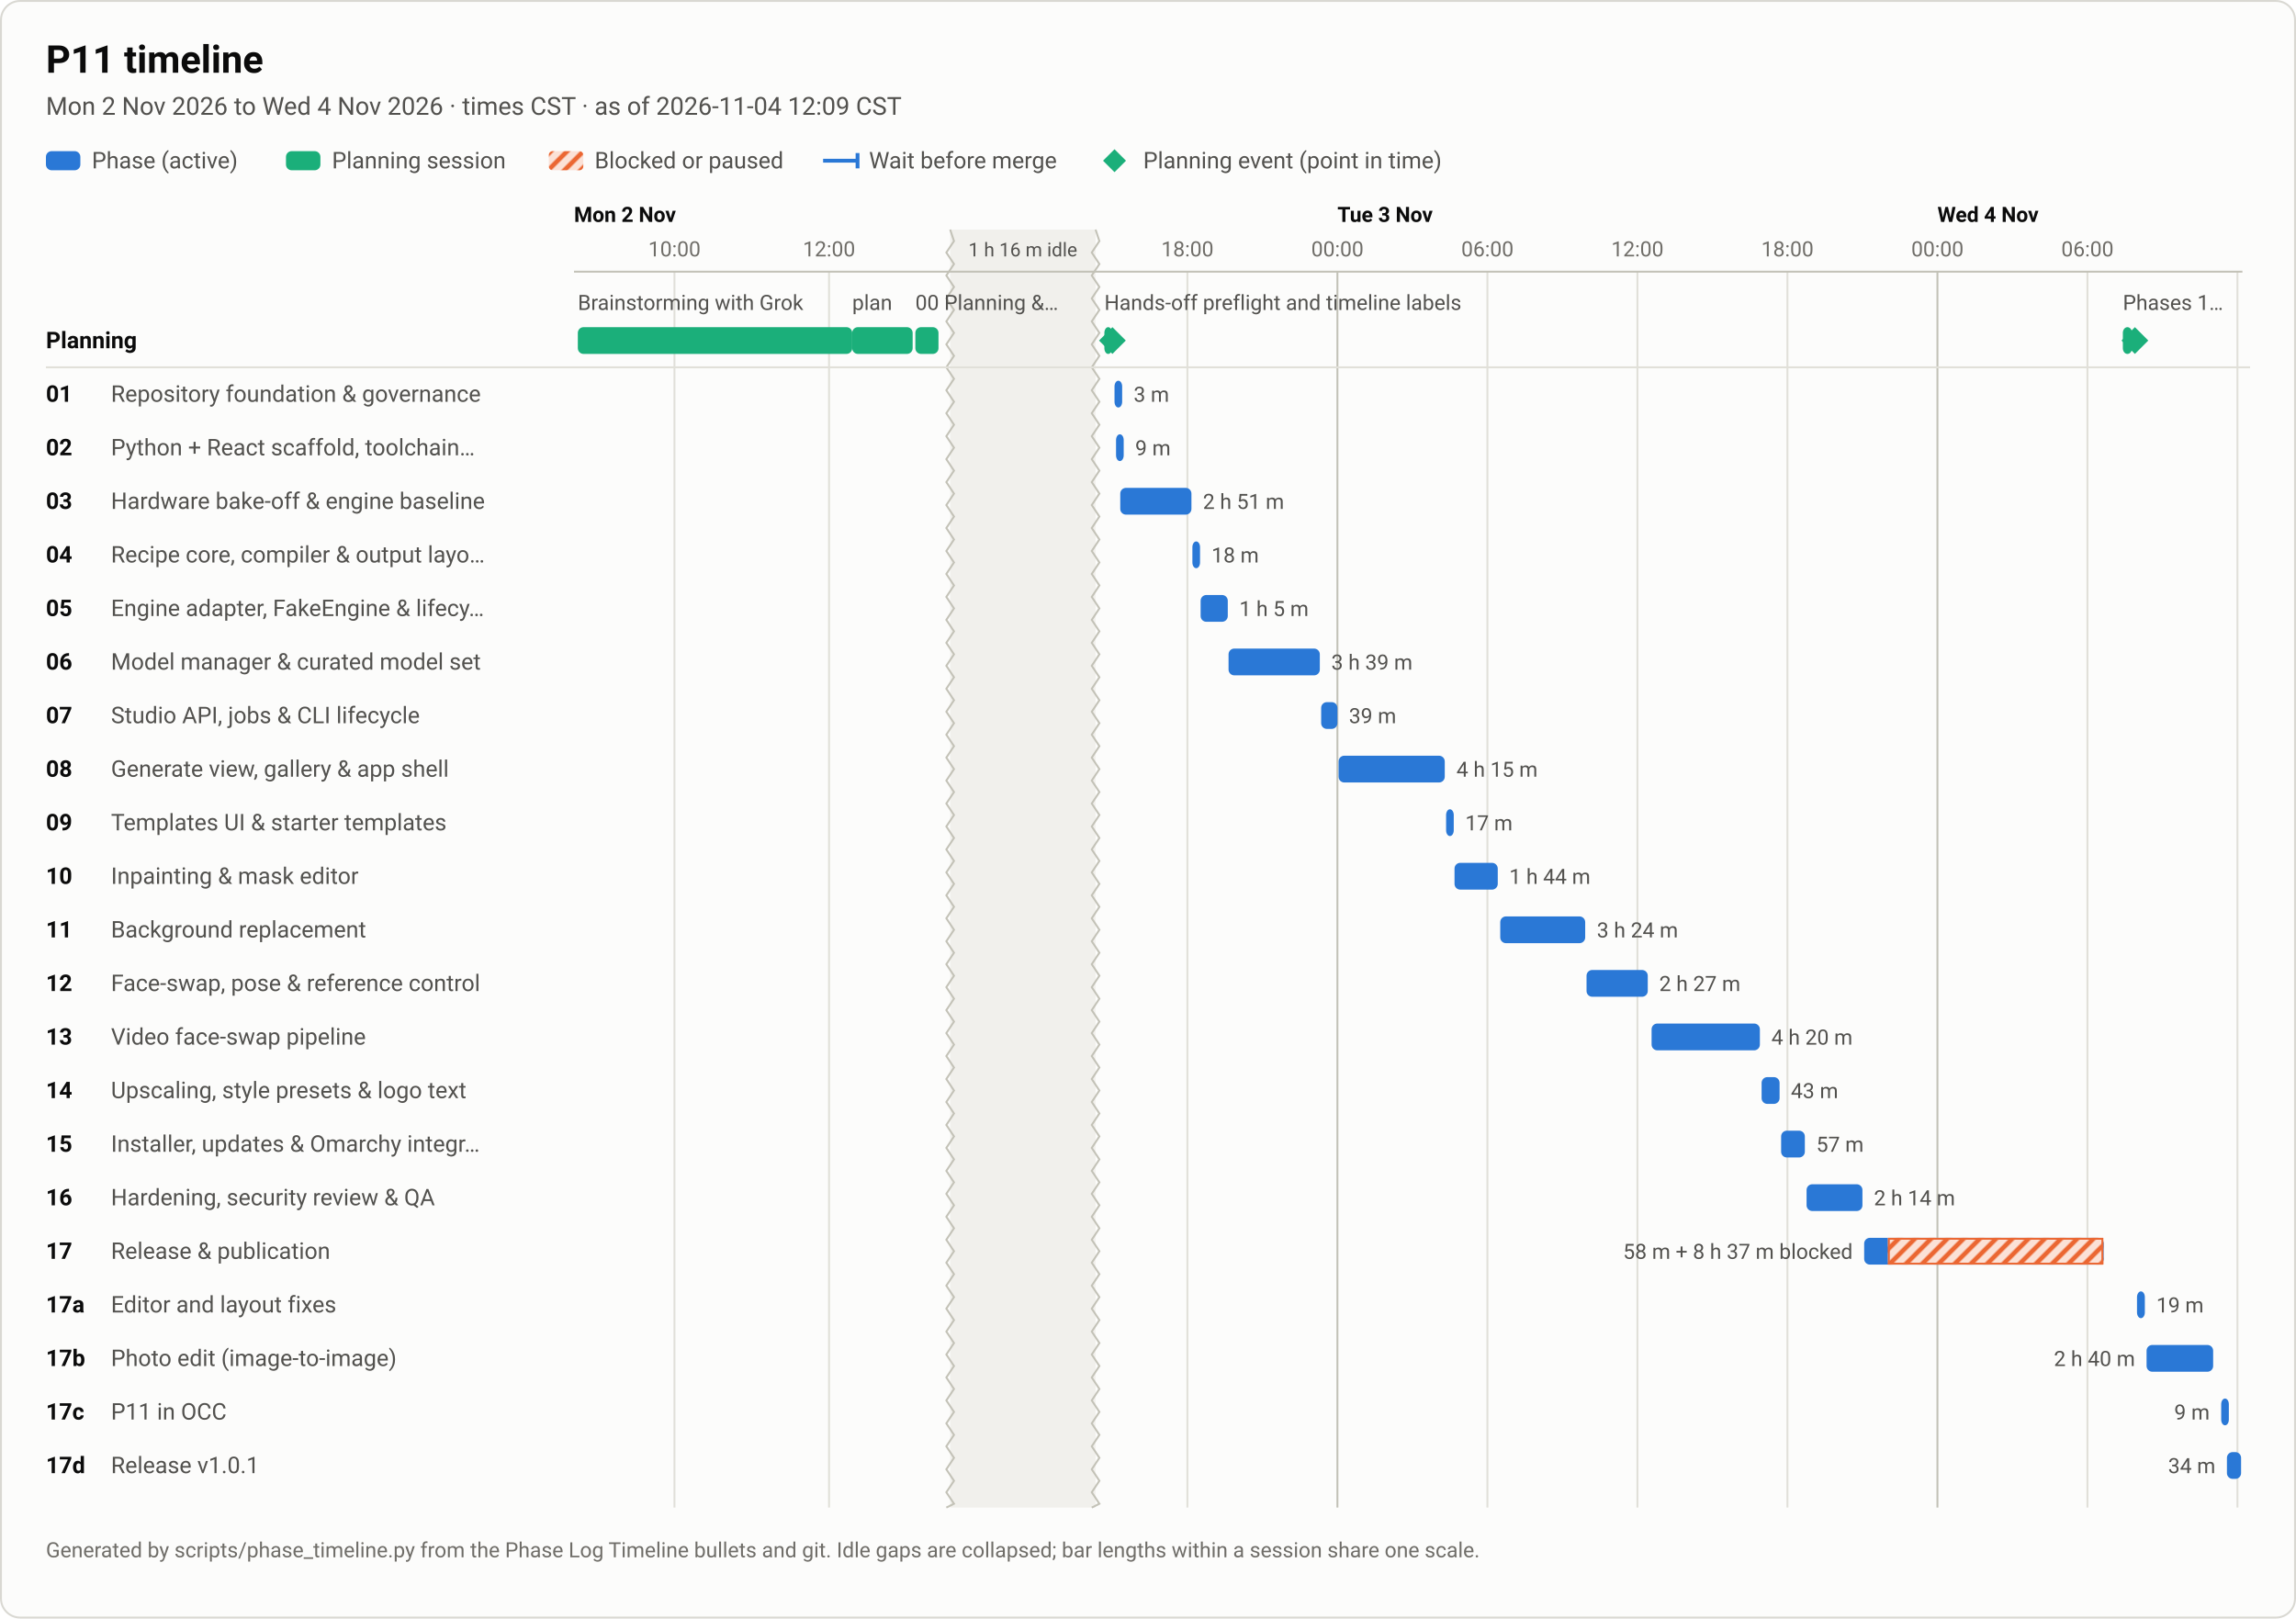
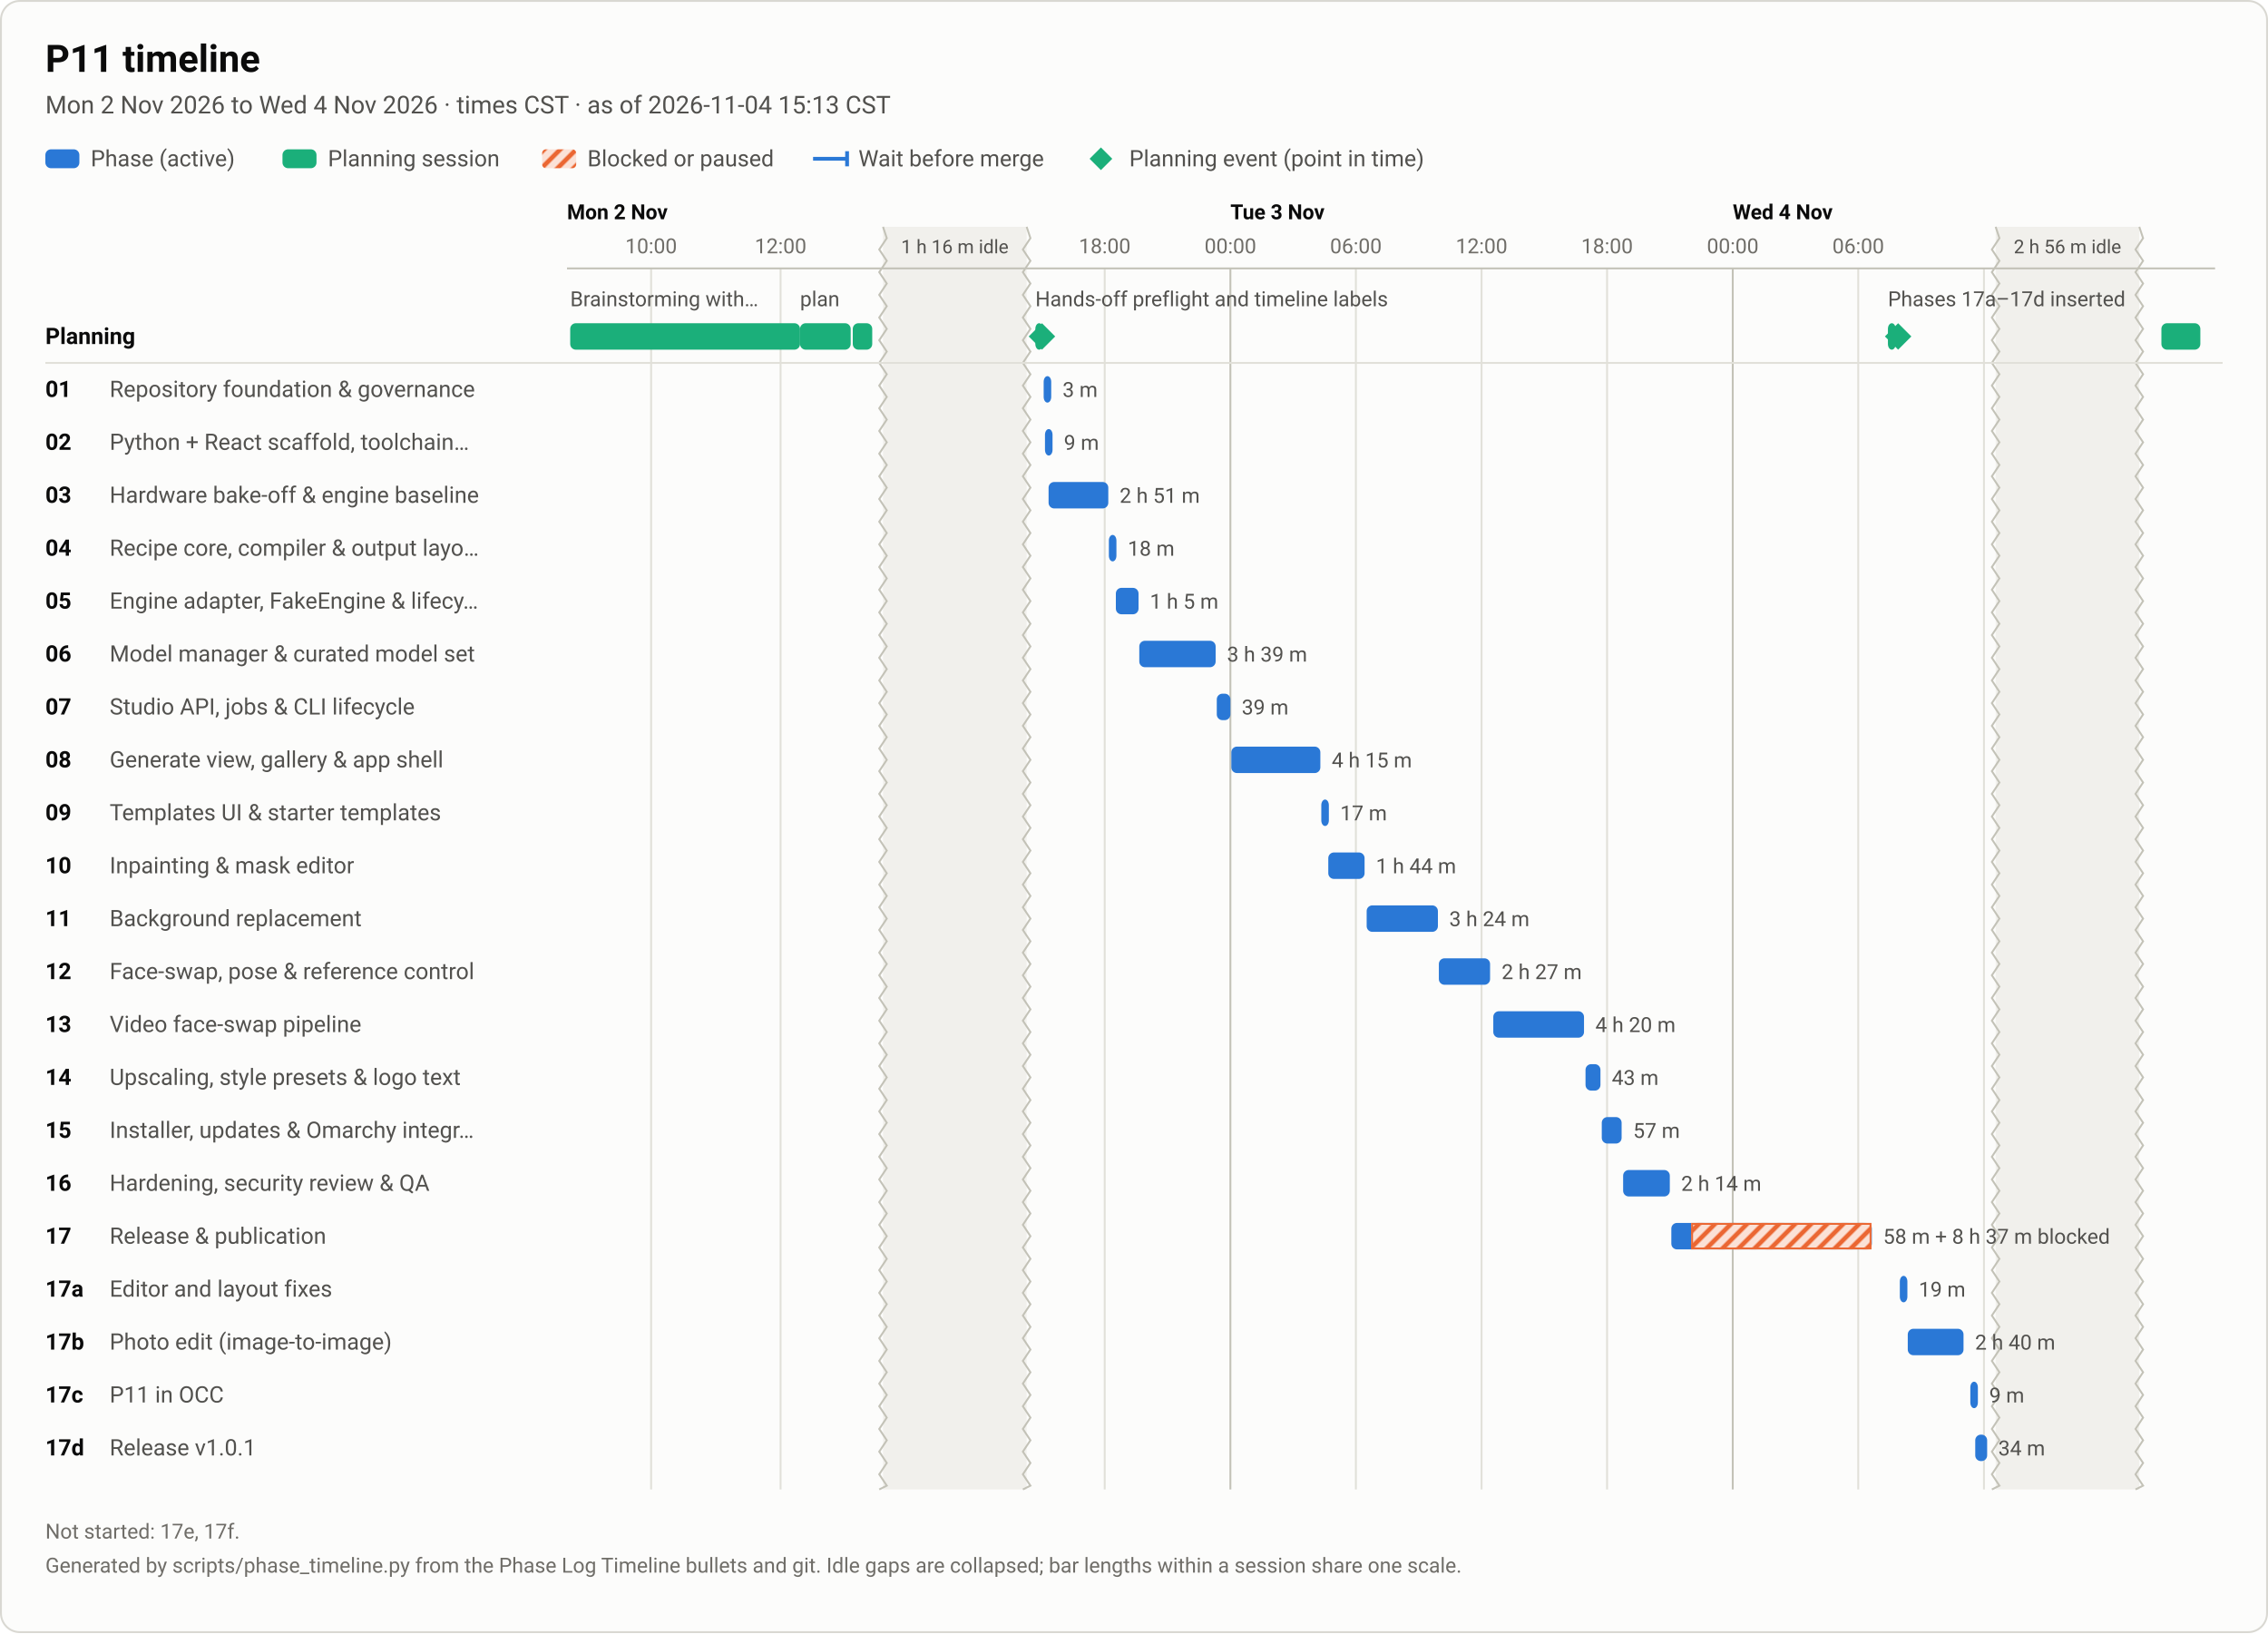
- <svg xmlns="http://www.w3.org/2000/svg" width="1200" height="846" viewBox="0 0 1200 846" role="img" aria-labelledby="tl-title tl-desc" font-family="system-ui, -apple-system, &quot;Segoe UI&quot;, Roboto, sans-serif" data-timeline-format="1">
+ <svg xmlns="http://www.w3.org/2000/svg" width="1200" height="864" viewBox="0 0 1200 864" role="img" aria-labelledby="tl-title tl-desc" font-family="system-ui, -apple-system, &quot;Segoe UI&quot;, Roboto, sans-serif" data-timeline-format="1">
  <style>.card{fill:#fcfcfb;stroke:#d9d8d2}.t1{fill:#0b0b0b}.t2{fill:#52514e}.t3{fill:#6f6d68}.grid{stroke:#e1e0d9}.axis{stroke:#c3c2b7}.brk{fill:#f1f0ec}.brke{stroke:#c3c2b7;fill:none}.ph{fill:#2a78d6}.pl{fill:#1baf7a}.tail{stroke:#2a78d6}.tailpl{stroke:#1baf7a}.hb{fill:#fbe1d6}.hl{stroke:#eb6834}.wo{stroke:#eb6834;fill:none}.ap{stroke:#0b0b0b;fill:none}.sep{stroke:#e1e0d9}text{font-variant-numeric:tabular-nums}@media (prefers-color-scheme: dark){.card{fill:#1a1a19;stroke:#3a3a37}.t1{fill:#f0efec}.t2{fill:#c3c2b7}.t3{fill:#a3a19a}.grid{stroke:#2c2c2a}.axis{stroke:#4a4a46}.brk{fill:#262624}.brke{stroke:#4a4a46;fill:none}.ph{fill:#3987e5}.pl{fill:#199e70}.tail{stroke:#3987e5}.tailpl{stroke:#199e70}.hb{fill:#4a2a1c}.hl{stroke:#d95926}.wo{stroke:#d95926;fill:none}.ap{stroke:#f0efec;fill:none}.sep{stroke:#2c2c2a}}</style>
  <defs>
    <pattern id="tl-hatch" patternUnits="userSpaceOnUse" width="6" height="6" patternTransform="rotate(45)">
      <rect class="hb" width="6" height="6" />
      <line class="hl" x1="1.5" y1="0" x2="1.5" y2="6" stroke-width="2.4" />
    </pattern>
  </defs>
-   <rect class="card" x="0.5" y="0.5" width="1199" height="845" rx="10" />
+   <rect class="card" x="0.5" y="0.5" width="1199" height="863" rx="10" />
  <text class="t1" x="24" y="38" font-size="20" font-weight="600">P11 timeline</text>
-   <text class="t2" x="24" y="60" font-size="13">Mon 2 Nov 2026 to Wed 4 Nov 2026 · times CST · as of 2026-11-04 12:09 CST</text>
+   <text class="t2" x="24" y="60" font-size="13">Mon 2 Nov 2026 to Wed 4 Nov 2026 · times CST · as of 2026-11-04 15:13 CST</text>
  <rect class="ph" x="24.0" y="79" width="18" height="10" rx="3" />
  <text class="t2" x="48" y="88" font-size="12">Phase (active)</text>
  <rect class="pl" x="149.462" y="79" width="18" height="10" rx="3" />
  <text class="t2" x="173.5" y="88" font-size="12">Planning session</text>
  <rect fill="url(#tl-hatch)" x="286.848" y="79" width="18" height="10" rx="2" />
  <text class="t2" x="310.8" y="88" font-size="12">Blocked or paused</text>
  <line class="tail" x1="430.195" x2="448.195" y1="84" y2="84" stroke-width="2" />
  <line class="tail" x1="448.195" x2="448.195" y1="80" y2="88" stroke-width="2" />
  <text class="t2" x="454.2" y="88" font-size="12">Wait before merge</text>
  <path class="pl" d="M582.5 78l6 6l-6 6l-6-6z" />
  <text class="t2" x="597.5" y="88" font-size="12">Planning event (point in time)</text>
  <text class="t1" x="300" y="116" font-size="11" font-weight="600">Mon 2 Nov</text>
-   <line class="grid" x1="352.5" x2="352.5" y1="142" y2="788" stroke-width="1" />
-   <text class="t3" x="352.5" y="134" font-size="11" text-anchor="middle">10:00</text>
-   <line class="grid" x1="433.3" x2="433.3" y1="142" y2="788" stroke-width="1" />
-   <text class="t3" x="433.3" y="134" font-size="11" text-anchor="middle">12:00</text>
-   <rect class="brk" x="496.6" y="120" width="76" height="668" />
-   <path class="brke" stroke-width="1" d="M496.6 120L498.6 126L494.6 132L498.6 138L494.6 144L498.6 150L494.6 156L498.6 162L494.6 168L498.6 174L494.6 180L498.6 186L494.6 192L498.6 198L494.6 204L498.6 210L494.6 216L498.6 222L494.6 228L498.6 234L494.6 240L498.6 246L494.6 252L498.6 258L494.6 264L498.6 270L494.6 276L498.6 282L494.6 288L498.6 294L494.6 300L498.6 306L494.6 312L498.6 318L494.6 324L498.6 330L494.6 336L498.6 342L494.6 348L498.6 354L494.6 360L498.6 366L494.6 372L498.6 378L494.6 384L498.6 390L494.6 396L498.6 402L494.6 408L498.6 414L494.6 420L498.6 426L494.6 432L498.6 438L494.6 444L498.6 450L494.6 456L498.6 462L494.6 468L498.6 474L494.6 480L498.6 486L494.6 492L498.6 498L494.6 504L498.6 510L494.6 516L498.6 522L494.6 528L498.6 534L494.6 540L498.6 546L494.6 552L498.6 558L494.6 564L498.6 570L494.6 576L498.6 582L494.6 588L498.6 594L494.6 600L498.6 606L494.6 612L498.6 618L494.6 624L498.6 630L494.6 636L498.6 642L494.6 648L498.6 654L494.6 660L498.6 666L494.6 672L498.6 678L494.6 684L498.6 690L494.6 696L498.6 702L494.6 708L498.6 714L494.6 720L498.6 726L494.6 732L498.6 738L494.6 744L498.6 750L494.6 756L498.6 762L494.6 768L498.6 774L494.6 780L498.6 786L494.6 788" />
-   <path class="brke" stroke-width="1" d="M572.6 120L574.6 126L570.6 132L574.6 138L570.6 144L574.6 150L570.6 156L574.6 162L570.6 168L574.6 174L570.6 180L574.6 186L570.6 192L574.6 198L570.6 204L574.6 210L570.6 216L574.6 222L570.6 228L574.6 234L570.6 240L574.6 246L570.6 252L574.6 258L570.6 264L574.6 270L570.6 276L574.6 282L570.6 288L574.6 294L570.6 300L574.6 306L570.6 312L574.6 318L570.6 324L574.6 330L570.6 336L574.6 342L570.6 348L574.6 354L570.6 360L574.6 366L570.6 372L574.6 378L570.6 384L574.6 390L570.6 396L574.6 402L570.6 408L574.6 414L570.6 420L574.6 426L570.6 432L574.6 438L570.6 444L574.6 450L570.6 456L574.6 462L570.6 468L574.6 474L570.6 480L574.6 486L570.6 492L574.6 498L570.6 504L574.6 510L570.6 516L574.6 522L570.6 528L574.6 534L570.6 540L574.6 546L570.6 552L574.6 558L570.6 564L574.6 570L570.6 576L574.6 582L570.6 588L574.6 594L570.6 600L574.6 606L570.6 612L574.6 618L570.6 624L574.6 630L570.6 636L574.6 642L570.6 648L574.6 654L570.6 660L574.6 666L570.6 672L574.6 678L570.6 684L574.6 690L570.6 696L574.6 702L570.6 708L574.6 714L570.6 720L574.6 726L570.6 732L574.6 738L570.6 744L574.6 750L570.6 756L574.6 762L570.6 768L574.6 774L570.6 780L574.6 786L570.6 788" />
-   <text class="t2" x="534.6" y="134" font-size="10" text-anchor="middle">1 h 16 m idle</text>
-   <line class="grid" x1="620.6" x2="620.6" y1="142" y2="788" stroke-width="1" />
-   <text class="t3" x="620.6" y="134" font-size="11" text-anchor="middle">18:00</text>
-   <line class="axis" x1="699" x2="699" y1="142" y2="788" stroke-width="1" />
-   <text class="t3" x="699" y="134" font-size="11" text-anchor="middle">00:00</text>
-   <text class="t1" x="699" y="116" font-size="11" font-weight="600">Tue 3 Nov</text>
-   <line class="grid" x1="777.4" x2="777.4" y1="142" y2="788" stroke-width="1" />
-   <text class="t3" x="777.4" y="134" font-size="11" text-anchor="middle">06:00</text>
-   <line class="grid" x1="855.8" x2="855.8" y1="142" y2="788" stroke-width="1" />
-   <text class="t3" x="855.8" y="134" font-size="11" text-anchor="middle">12:00</text>
-   <line class="grid" x1="934.2" x2="934.2" y1="142" y2="788" stroke-width="1" />
-   <text class="t3" x="934.2" y="134" font-size="11" text-anchor="middle">18:00</text>
-   <line class="axis" x1="1012.6" x2="1012.6" y1="142" y2="788" stroke-width="1" />
-   <text class="t3" x="1012.6" y="134" font-size="11" text-anchor="middle">00:00</text>
-   <text class="t1" x="1012.6" y="116" font-size="11" font-weight="600">Wed 4 Nov</text>
-   <line class="grid" x1="1091" x2="1091" y1="142" y2="788" stroke-width="1" />
-   <text class="t3" x="1091" y="134" font-size="11" text-anchor="middle">06:00</text>
-   <line class="grid" x1="1169.4" x2="1169.4" y1="142" y2="788" stroke-width="1" />
+   <line class="grid" x1="344.5" x2="344.5" y1="142" y2="788" stroke-width="1" />
+   <text class="t3" x="344.5" y="134" font-size="11" text-anchor="middle">10:00</text>
+   <line class="grid" x1="413" x2="413" y1="142" y2="788" stroke-width="1" />
+   <text class="t3" x="413" y="134" font-size="11" text-anchor="middle">12:00</text>
+   <rect class="brk" x="467.2" y="120" width="76" height="668" />
+   <path class="brke" stroke-width="1" d="M467.2 120L469.2 126L465.2 132L469.2 138L465.2 144L469.2 150L465.2 156L469.2 162L465.2 168L469.2 174L465.2 180L469.2 186L465.2 192L469.2 198L465.2 204L469.2 210L465.2 216L469.2 222L465.2 228L469.2 234L465.2 240L469.2 246L465.2 252L469.2 258L465.2 264L469.2 270L465.2 276L469.2 282L465.2 288L469.2 294L465.2 300L469.2 306L465.2 312L469.2 318L465.2 324L469.2 330L465.2 336L469.2 342L465.2 348L469.2 354L465.2 360L469.2 366L465.2 372L469.2 378L465.2 384L469.2 390L465.2 396L469.2 402L465.2 408L469.2 414L465.2 420L469.2 426L465.2 432L469.2 438L465.2 444L469.2 450L465.2 456L469.2 462L465.2 468L469.2 474L465.2 480L469.2 486L465.2 492L469.2 498L465.2 504L469.2 510L465.2 516L469.2 522L465.2 528L469.2 534L465.2 540L469.2 546L465.2 552L469.2 558L465.2 564L469.2 570L465.2 576L469.2 582L465.2 588L469.2 594L465.2 600L469.2 606L465.2 612L469.2 618L465.2 624L469.2 630L465.2 636L469.2 642L465.2 648L469.2 654L465.2 660L469.2 666L465.2 672L469.2 678L465.2 684L469.2 690L465.2 696L469.2 702L465.2 708L469.2 714L465.2 720L469.2 726L465.2 732L469.2 738L465.2 744L469.2 750L465.2 756L469.2 762L465.2 768L469.2 774L465.2 780L469.2 786L465.2 788" />
+   <path class="brke" stroke-width="1" d="M543.2 120L545.2 126L541.2 132L545.2 138L541.2 144L545.2 150L541.2 156L545.2 162L541.2 168L545.2 174L541.2 180L545.2 186L541.2 192L545.2 198L541.2 204L545.2 210L541.2 216L545.2 222L541.2 228L545.2 234L541.2 240L545.2 246L541.2 252L545.2 258L541.2 264L545.2 270L541.2 276L545.2 282L541.2 288L545.2 294L541.2 300L545.2 306L541.2 312L545.2 318L541.2 324L545.2 330L541.2 336L545.2 342L541.2 348L545.2 354L541.2 360L545.2 366L541.2 372L545.2 378L541.2 384L545.2 390L541.2 396L545.2 402L541.2 408L545.2 414L541.2 420L545.2 426L541.2 432L545.2 438L541.2 444L545.2 450L541.2 456L545.2 462L541.2 468L545.2 474L541.2 480L545.2 486L541.2 492L545.2 498L541.2 504L545.2 510L541.2 516L545.2 522L541.2 528L545.2 534L541.2 540L545.2 546L541.2 552L545.2 558L541.2 564L545.2 570L541.2 576L545.2 582L541.2 588L545.2 594L541.2 600L545.2 606L541.2 612L545.2 618L541.2 624L545.2 630L541.2 636L545.2 642L541.2 648L545.2 654L541.2 660L545.2 666L541.2 672L545.2 678L541.2 684L545.2 690L541.2 696L545.2 702L541.2 708L545.2 714L541.2 720L545.2 726L541.2 732L545.2 738L541.2 744L545.2 750L541.2 756L545.2 762L541.2 768L545.2 774L541.2 780L545.2 786L541.2 788" />
+   <text class="t2" x="505.2" y="134" font-size="10" text-anchor="middle">1 h 16 m idle</text>
+   <line class="grid" x1="584.5" x2="584.5" y1="142" y2="788" stroke-width="1" />
+   <text class="t3" x="584.5" y="134" font-size="11" text-anchor="middle">18:00</text>
+   <line class="axis" x1="651" x2="651" y1="142" y2="788" stroke-width="1" />
+   <text class="t3" x="651" y="134" font-size="11" text-anchor="middle">00:00</text>
+   <text class="t1" x="651" y="116" font-size="11" font-weight="600">Tue 3 Nov</text>
+   <line class="grid" x1="717.4" x2="717.4" y1="142" y2="788" stroke-width="1" />
+   <text class="t3" x="717.4" y="134" font-size="11" text-anchor="middle">06:00</text>
+   <line class="grid" x1="783.9" x2="783.9" y1="142" y2="788" stroke-width="1" />
+   <text class="t3" x="783.9" y="134" font-size="11" text-anchor="middle">12:00</text>
+   <line class="grid" x1="850.3" x2="850.3" y1="142" y2="788" stroke-width="1" />
+   <text class="t3" x="850.3" y="134" font-size="11" text-anchor="middle">18:00</text>
+   <line class="axis" x1="916.8" x2="916.8" y1="142" y2="788" stroke-width="1" />
+   <text class="t3" x="916.8" y="134" font-size="11" text-anchor="middle">00:00</text>
+   <text class="t1" x="916.8" y="116" font-size="11" font-weight="600">Wed 4 Nov</text>
+   <line class="grid" x1="983.2" x2="983.2" y1="142" y2="788" stroke-width="1" />
+   <text class="t3" x="983.2" y="134" font-size="11" text-anchor="middle">06:00</text>
+   <line class="grid" x1="1049.7" x2="1049.7" y1="142" y2="788" stroke-width="1" />
+   <rect class="brk" x="1055.9" y="120" width="76" height="668" />
+   <path class="brke" stroke-width="1" d="M1055.9 120L1057.9 126L1053.9 132L1057.9 138L1053.9 144L1057.9 150L1053.9 156L1057.9 162L1053.9 168L1057.9 174L1053.9 180L1057.9 186L1053.9 192L1057.9 198L1053.9 204L1057.9 210L1053.9 216L1057.9 222L1053.9 228L1057.9 234L1053.9 240L1057.9 246L1053.9 252L1057.9 258L1053.9 264L1057.9 270L1053.9 276L1057.9 282L1053.9 288L1057.9 294L1053.9 300L1057.9 306L1053.9 312L1057.9 318L1053.9 324L1057.9 330L1053.9 336L1057.9 342L1053.9 348L1057.9 354L1053.9 360L1057.9 366L1053.9 372L1057.9 378L1053.9 384L1057.9 390L1053.9 396L1057.9 402L1053.9 408L1057.9 414L1053.9 420L1057.9 426L1053.9 432L1057.9 438L1053.9 444L1057.9 450L1053.9 456L1057.9 462L1053.9 468L1057.9 474L1053.9 480L1057.9 486L1053.9 492L1057.9 498L1053.9 504L1057.9 510L1053.9 516L1057.9 522L1053.9 528L1057.9 534L1053.9 540L1057.9 546L1053.9 552L1057.9 558L1053.9 564L1057.9 570L1053.9 576L1057.9 582L1053.9 588L1057.9 594L1053.9 600L1057.9 606L1053.9 612L1057.9 618L1053.9 624L1057.9 630L1053.9 636L1057.9 642L1053.9 648L1057.9 654L1053.9 660L1057.9 666L1053.9 672L1057.9 678L1053.9 684L1057.9 690L1053.9 696L1057.9 702L1053.9 708L1057.9 714L1053.9 720L1057.9 726L1053.9 732L1057.9 738L1053.9 744L1057.9 750L1053.9 756L1057.9 762L1053.9 768L1057.9 774L1053.9 780L1057.9 786L1053.9 788" />
+   <path class="brke" stroke-width="1" d="M1131.9 120L1133.9 126L1129.9 132L1133.9 138L1129.9 144L1133.9 150L1129.9 156L1133.9 162L1129.9 168L1133.9 174L1129.9 180L1133.9 186L1129.9 192L1133.9 198L1129.9 204L1133.9 210L1129.9 216L1133.9 222L1129.9 228L1133.9 234L1129.9 240L1133.9 246L1129.9 252L1133.9 258L1129.9 264L1133.9 270L1129.9 276L1133.9 282L1129.9 288L1133.9 294L1129.9 300L1133.9 306L1129.9 312L1133.9 318L1129.9 324L1133.9 330L1129.9 336L1133.9 342L1129.9 348L1133.9 354L1129.9 360L1133.9 366L1129.9 372L1133.9 378L1129.9 384L1133.9 390L1129.9 396L1133.9 402L1129.9 408L1133.9 414L1129.9 420L1133.9 426L1129.9 432L1133.9 438L1129.9 444L1133.9 450L1129.9 456L1133.9 462L1129.9 468L1133.9 474L1129.9 480L1133.9 486L1129.9 492L1133.9 498L1129.9 504L1133.9 510L1129.9 516L1133.9 522L1129.9 528L1133.9 534L1129.9 540L1133.9 546L1129.9 552L1133.9 558L1129.9 564L1133.9 570L1129.9 576L1133.9 582L1129.9 588L1133.9 594L1129.9 600L1133.9 606L1129.9 612L1133.9 618L1129.9 624L1133.9 630L1129.9 636L1133.9 642L1129.9 648L1133.9 654L1129.9 660L1133.9 666L1129.9 672L1133.9 678L1129.9 684L1133.9 690L1129.9 696L1133.9 702L1129.9 708L1133.9 714L1129.9 720L1133.9 726L1129.9 732L1133.9 738L1129.9 744L1133.9 750L1129.9 756L1133.9 762L1129.9 768L1133.9 774L1129.9 780L1133.9 786L1129.9 788" />
+   <text class="t2" x="1093.9" y="134" font-size="10" text-anchor="middle">2 h 56 m idle</text>
  <line class="axis" x1="300" x2="1172" y1="142" y2="142" stroke-width="1" />
  <text class="t1" x="24" y="182" font-size="12" font-weight="600">Planning</text>
  <g id="tl-plan1">
-     <rect class="pl" x="302" y="171" width="143.4" height="14" rx="3" />
-   </g>
-   <text class="t2" x="302" y="162" font-size="11">Brainstorming with Grok</text>
+     <rect class="pl" x="301.7" y="171" width="121.6" height="14" rx="3" />
+   </g>
+   <text class="t2" x="301.7" y="162" font-size="11">Brainstorming with…</text>
  <g id="tl-plan2">
-     <rect class="pl" x="445.4" y="171" width="31.6" height="14" rx="3" />
-   </g>
-   <text class="t2" x="445.4" y="162" font-size="11">plan</text>
+     <rect class="pl" x="423.3" y="171" width="26.8" height="14" rx="3" />
+   </g>
+   <text class="t2" x="423.3" y="162" font-size="11">plan</text>
  <g id="tl-p00">
-     <rect class="pl" x="478.4" y="171" width="12.1" height="14" rx="3" />
-   </g>
-   <text class="t2" x="478.4" y="162" font-size="11">00 Planning &amp;…</text>
+     <rect class="pl" x="451.2" y="171" width="10.3" height="14" rx="3" />
+   </g>
  <g id="tl-plan3">
-     <rect class="pl" x="577.2" y="171" width="4" height="14" rx="3" />
-   </g>
-   <text class="t2" x="577.2" y="162" font-size="11">Hands-off preflight and timeline labels</text>
+     <rect class="pl" x="547.8" y="171" width="4" height="14" rx="3" />
+   </g>
+   <text class="t2" x="547.8" y="162" font-size="11">Hands-off preflight and timeline labels</text>
  <g id="tl-pf-13ee0d5">
-     <path class="pl" d="M581.4 171l7 7l-7 7l-7-7z" />
+     <path class="pl" d="M551.3 171l7 7l-7 7l-7-7z" />
  </g>
  <g id="tl-plan4">
-     <rect class="pl" x="1109.5" y="171" width="4.8" height="14" rx="3" />
-   </g>
-   <text class="t2" x="1109.5" y="162" font-size="11">Phases 1…</text>
+     <rect class="pl" x="998.9" y="171" width="4.1" height="14" rx="3" />
+   </g>
+   <text class="t2" x="998.9" y="162" font-size="11">Phases 17a–17d inserted</text>
  <g id="tl-pf-19ebe39">
-     <path class="pl" d="M1115.8 171l7 7l-7 7l-7-7z" />
+     <path class="pl" d="M1004.3 171l7 7l-7 7l-7-7z" />
+   </g>
+   <g id="tl-plan5">
+     <rect class="pl" x="1143.6" y="171" width="20.6" height="14" rx="3" />
  </g>
  <line class="sep" x1="24" x2="1176" y1="192" y2="192" stroke-width="1" />
  <text class="t1" x="24" y="210" font-size="12" font-weight="600">01</text>
  <text class="t2" x="58" y="210" font-size="12">Repository foundation &amp; governance</text>
  <g id="tl-p01">
-     <rect class="ph" x="582.5" y="199" width="4" height="14" rx="3" />
-   </g>
-   <text class="t2" x="592.5" y="210" font-size="11">3 m</text>
+     <rect class="ph" x="552.2" y="199" width="4" height="14" rx="3" />
+   </g>
+   <text class="t2" x="562.2" y="210" font-size="11">3 m</text>
  <text class="t1" x="24" y="238" font-size="12" font-weight="600">02</text>
  <text class="t2" x="58" y="238" font-size="12">Python + React scaffold, toolchain…</text>
  <g id="tl-p02">
-     <rect class="ph" x="583.3" y="227" width="4" height="14" rx="3" />
-   </g>
-   <text class="t2" x="593.3" y="238" font-size="11">9 m</text>
+     <rect class="ph" x="552.9" y="227" width="4" height="14" rx="3" />
+   </g>
+   <text class="t2" x="562.9" y="238" font-size="11">9 m</text>
  <text class="t1" x="24" y="266" font-size="12" font-weight="600">03</text>
  <text class="t2" x="58" y="266" font-size="12">Hardware bake-off &amp; engine baseline</text>
  <g id="tl-p03">
-     <rect class="ph" x="585.5" y="255" width="37.2" height="14" rx="3" />
-   </g>
-   <text class="t2" x="628.7" y="266" font-size="11">2 h 51 m</text>
+     <rect class="ph" x="554.8" y="255" width="31.6" height="14" rx="3" />
+   </g>
+   <text class="t2" x="592.4" y="266" font-size="11">2 h 51 m</text>
  <text class="t1" x="24" y="294" font-size="12" font-weight="600">04</text>
  <text class="t2" x="58" y="294" font-size="12">Recipe core, compiler &amp; output layo…</text>
  <g id="tl-p04">
-     <rect class="ph" x="623.2" y="283" width="4" height="14" rx="3" />
-   </g>
-   <text class="t2" x="633.2" y="294" font-size="11">18 m</text>
+     <rect class="ph" x="586.7" y="283" width="4" height="14" rx="3" />
+   </g>
+   <text class="t2" x="596.7" y="294" font-size="11">18 m</text>
  <text class="t1" x="24" y="322" font-size="12" font-weight="600">05</text>
  <text class="t2" x="58" y="322" font-size="12">Engine adapter, FakeEngine &amp; lifecy…</text>
  <g id="tl-p05">
-     <rect class="ph" x="627.5" y="311" width="14.2" height="14" rx="3" />
-   </g>
-   <text class="t2" x="647.7" y="322" font-size="11">1 h 5 m</text>
+     <rect class="ph" x="590.4" y="311" width="12" height="14" rx="3" />
+   </g>
+   <text class="t2" x="608.4" y="322" font-size="11">1 h 5 m</text>
  <text class="t1" x="24" y="350" font-size="12" font-weight="600">06</text>
  <text class="t2" x="58" y="350" font-size="12">Model manager &amp; curated model set</text>
  <g id="tl-p06">
-     <rect class="ph" x="642.1" y="339" width="47.7" height="14" rx="3" />
-   </g>
-   <text class="t2" x="695.8" y="350" font-size="11">3 h 39 m</text>
+     <rect class="ph" x="602.8" y="339" width="40.4" height="14" rx="3" />
+   </g>
+   <text class="t2" x="649.2" y="350" font-size="11">3 h 39 m</text>
  <text class="t1" x="24" y="378" font-size="12" font-weight="600">07</text>
  <text class="t2" x="58" y="378" font-size="12">Studio API, jobs &amp; CLI lifecycle</text>
  <g id="tl-p07">
-     <rect class="ph" x="690.5" y="367" width="8.5" height="14" rx="3" />
-   </g>
-   <text class="t2" x="705" y="378" font-size="11">39 m</text>
+     <rect class="ph" x="643.8" y="367" width="7.2" height="14" rx="3" />
+   </g>
+   <text class="t2" x="657" y="378" font-size="11">39 m</text>
  <text class="t1" x="24" y="406" font-size="12" font-weight="600">08</text>
  <text class="t2" x="58" y="406" font-size="12">Generate view, gallery &amp; app shell</text>
  <g id="tl-p08">
-     <rect class="ph" x="699.6" y="395" width="55.5" height="14" rx="3" />
-   </g>
-   <text class="t2" x="761.2" y="406" font-size="11">4 h 15 m</text>
+     <rect class="ph" x="651.5" y="395" width="47.1" height="14" rx="3" />
+   </g>
+   <text class="t2" x="704.6" y="406" font-size="11">4 h 15 m</text>
  <text class="t1" x="24" y="434" font-size="12" font-weight="600">09</text>
  <text class="t2" x="58" y="434" font-size="12">Templates UI &amp; starter templates</text>
  <g id="tl-p09">
-     <rect class="ph" x="755.8" y="423" width="4" height="14" rx="3" />
-   </g>
-   <text class="t2" x="765.8" y="434" font-size="11">17 m</text>
+     <rect class="ph" x="699.1" y="423" width="4" height="14" rx="3" />
+   </g>
+   <text class="t2" x="709.1" y="434" font-size="11">17 m</text>
  <text class="t1" x="24" y="462" font-size="12" font-weight="600">10</text>
  <text class="t2" x="58" y="462" font-size="12">Inpainting &amp; mask editor</text>
  <g id="tl-p10">
-     <rect class="ph" x="760.2" y="451" width="22.6" height="14" rx="3" />
-   </g>
-   <text class="t2" x="788.8" y="462" font-size="11">1 h 44 m</text>
+     <rect class="ph" x="702.8" y="451" width="19.2" height="14" rx="3" />
+   </g>
+   <text class="t2" x="728" y="462" font-size="11">1 h 44 m</text>
  <text class="t1" x="24" y="490" font-size="12" font-weight="600">11</text>
  <text class="t2" x="58" y="490" font-size="12">Background replacement</text>
  <g id="tl-p11">
-     <rect class="ph" x="784.1" y="479" width="44.4" height="14" rx="3" />
-   </g>
-   <text class="t2" x="834.6" y="490" font-size="11">3 h 24 m</text>
+     <rect class="ph" x="723.1" y="479" width="37.7" height="14" rx="3" />
+   </g>
+   <text class="t2" x="766.8" y="490" font-size="11">3 h 24 m</text>
  <text class="t1" x="24" y="518" font-size="12" font-weight="600">12</text>
  <text class="t2" x="58" y="518" font-size="12">Face-swap, pose &amp; reference control</text>
  <g id="tl-p12">
-     <rect class="ph" x="829.2" y="507" width="32" height="14" rx="3" />
-   </g>
-   <text class="t2" x="867.2" y="518" font-size="11">2 h 27 m</text>
+     <rect class="ph" x="761.3" y="507" width="27.1" height="14" rx="3" />
+   </g>
+   <text class="t2" x="794.5" y="518" font-size="11">2 h 27 m</text>
  <text class="t1" x="24" y="546" font-size="12" font-weight="600">13</text>
  <text class="t2" x="58" y="546" font-size="12">Video face-swap pipeline</text>
  <g id="tl-p13">
-     <rect class="ph" x="863.2" y="535" width="56.6" height="14" rx="3" />
-   </g>
-   <text class="t2" x="925.8" y="546" font-size="11">4 h 20 m</text>
+     <rect class="ph" x="790.1" y="535" width="48" height="14" rx="3" />
+   </g>
+   <text class="t2" x="844.1" y="546" font-size="11">4 h 20 m</text>
  <text class="t1" x="24" y="574" font-size="12" font-weight="600">14</text>
  <text class="t2" x="58" y="574" font-size="12">Upscaling, style presets &amp; logo text</text>
  <g id="tl-p14">
-     <rect class="ph" x="920.7" y="563" width="9.4" height="14" rx="3" />
-   </g>
-   <text class="t2" x="936" y="574" font-size="11">43 m</text>
+     <rect class="ph" x="838.9" y="563" width="7.9" height="14" rx="3" />
+   </g>
+   <text class="t2" x="852.8" y="574" font-size="11">43 m</text>
  <text class="t1" x="24" y="602" font-size="12" font-weight="600">15</text>
  <text class="t2" x="58" y="602" font-size="12">Installer, updates &amp; Omarchy integr…</text>
  <g id="tl-p15">
-     <rect class="ph" x="930.9" y="591" width="12.4" height="14" rx="3" />
-   </g>
-   <text class="t2" x="949.3" y="602" font-size="11">57 m</text>
+     <rect class="ph" x="847.5" y="591" width="10.5" height="14" rx="3" />
+   </g>
+   <text class="t2" x="864.1" y="602" font-size="11">57 m</text>
  <text class="t1" x="24" y="630" font-size="12" font-weight="600">16</text>
  <text class="t2" x="58" y="630" font-size="12">Hardening, security review &amp; QA</text>
  <g id="tl-p16">
-     <rect class="ph" x="944.2" y="619" width="29.2" height="14" rx="3" />
-   </g>
-   <text class="t2" x="979.4" y="630" font-size="11">2 h 14 m</text>
+     <rect class="ph" x="858.8" y="619" width="24.7" height="14" rx="3" />
+   </g>
+   <text class="t2" x="889.5" y="630" font-size="11">2 h 14 m</text>
  <text class="t1" x="24" y="658" font-size="12" font-weight="600">17</text>
  <text class="t2" x="58" y="658" font-size="12">Release &amp; publication</text>
  <g id="tl-p17">
-     <rect class="ph" x="974.3" y="647" width="125.2" height="14" rx="3" />
-     <rect id="tl-p17-w1" fill="url(#tl-hatch)" x="986.7" y="647" width="112.6" height="14" />
-     <rect class="wo" x="987.2" y="647.5" width="111.6" height="13" stroke-width="1" />
-   </g>
-   <text class="t2" x="968.3" y="658" font-size="11" text-anchor="end">58 m + 8 h 37 m blocked</text>
+     <rect class="ph" x="884.3" y="647" width="106.1" height="14" rx="3" />
+     <rect id="tl-p17-w1" fill="url(#tl-hatch)" x="894.8" y="647" width="95.4" height="14" />
+     <rect class="wo" x="895.3" y="647.5" width="94.4" height="13" stroke-width="1" />
+   </g>
+   <text class="t2" x="996.4" y="658" font-size="11">58 m + 8 h 37 m blocked</text>
  <text class="t1" x="24" y="686" font-size="12" font-weight="600">17a</text>
  <text class="t2" x="58" y="686" font-size="12">Editor and layout fixes</text>
  <g id="tl-p17a">
-     <rect class="ph" x="1116.9" y="675" width="4.1" height="14" rx="3" />
-   </g>
-   <text class="t2" x="1127" y="686" font-size="11">19 m</text>
+     <rect class="ph" x="1005.2" y="675" width="4" height="14" rx="3" />
+   </g>
+   <text class="t2" x="1015.2" y="686" font-size="11">19 m</text>
  <text class="t1" x="24" y="714" font-size="12" font-weight="600">17b</text>
  <text class="t2" x="58" y="714" font-size="12">Photo edit (image-to-image)</text>
  <g id="tl-p17b">
-     <rect class="ph" x="1121.9" y="703" width="34.8" height="14" rx="3" />
-   </g>
-   <text class="t2" x="1115.9" y="714" font-size="11" text-anchor="end">2 h 40 m</text>
+     <rect class="ph" x="1009.4" y="703" width="29.5" height="14" rx="3" />
+   </g>
+   <text class="t2" x="1045" y="714" font-size="11">2 h 40 m</text>
  <text class="t1" x="24" y="742" font-size="12" font-weight="600">17c</text>
  <text class="t2" x="58" y="742" font-size="12">P11 in OCC</text>
  <g id="tl-p17c">
-     <rect class="ph" x="1160.9" y="731" width="4" height="14" rx="3" />
-   </g>
-   <text class="t2" x="1154.9" y="742" font-size="11" text-anchor="end">9 m</text>
+     <rect class="ph" x="1042.5" y="731" width="4" height="14" rx="3" />
+   </g>
+   <text class="t2" x="1052.5" y="742" font-size="11">9 m</text>
  <text class="t1" x="24" y="770" font-size="12" font-weight="600">17d</text>
  <text class="t2" x="58" y="770" font-size="12">Release v1.0.1</text>
  <g id="tl-p17d">
-     <rect class="ph" x="1163.9" y="759" width="7.4" height="14" rx="3" />
-   </g>
-   <text class="t2" x="1157.9" y="770" font-size="11" text-anchor="end">34 m</text>
-   <text class="t3" x="24" y="814" font-size="11">Generated by scripts/phase_timeline.py from the Phase Log Timeline bullets and git. Idle gaps are collapsed; bar lengths within a session share one scale.</text>
+     <rect class="ph" x="1045.1" y="759" width="6.3" height="14" rx="3" />
+   </g>
+   <text class="t2" x="1057.3" y="770" font-size="11">34 m</text>
+   <text class="t3" x="24" y="814" font-size="11">Not started: 17e, 17f.</text>
+   <text class="t3" x="24" y="832" font-size="11">Generated by scripts/phase_timeline.py from the Phase Log Timeline bullets and git. Idle gaps are collapsed; bar lengths within a session share one scale.</text>
</svg>
